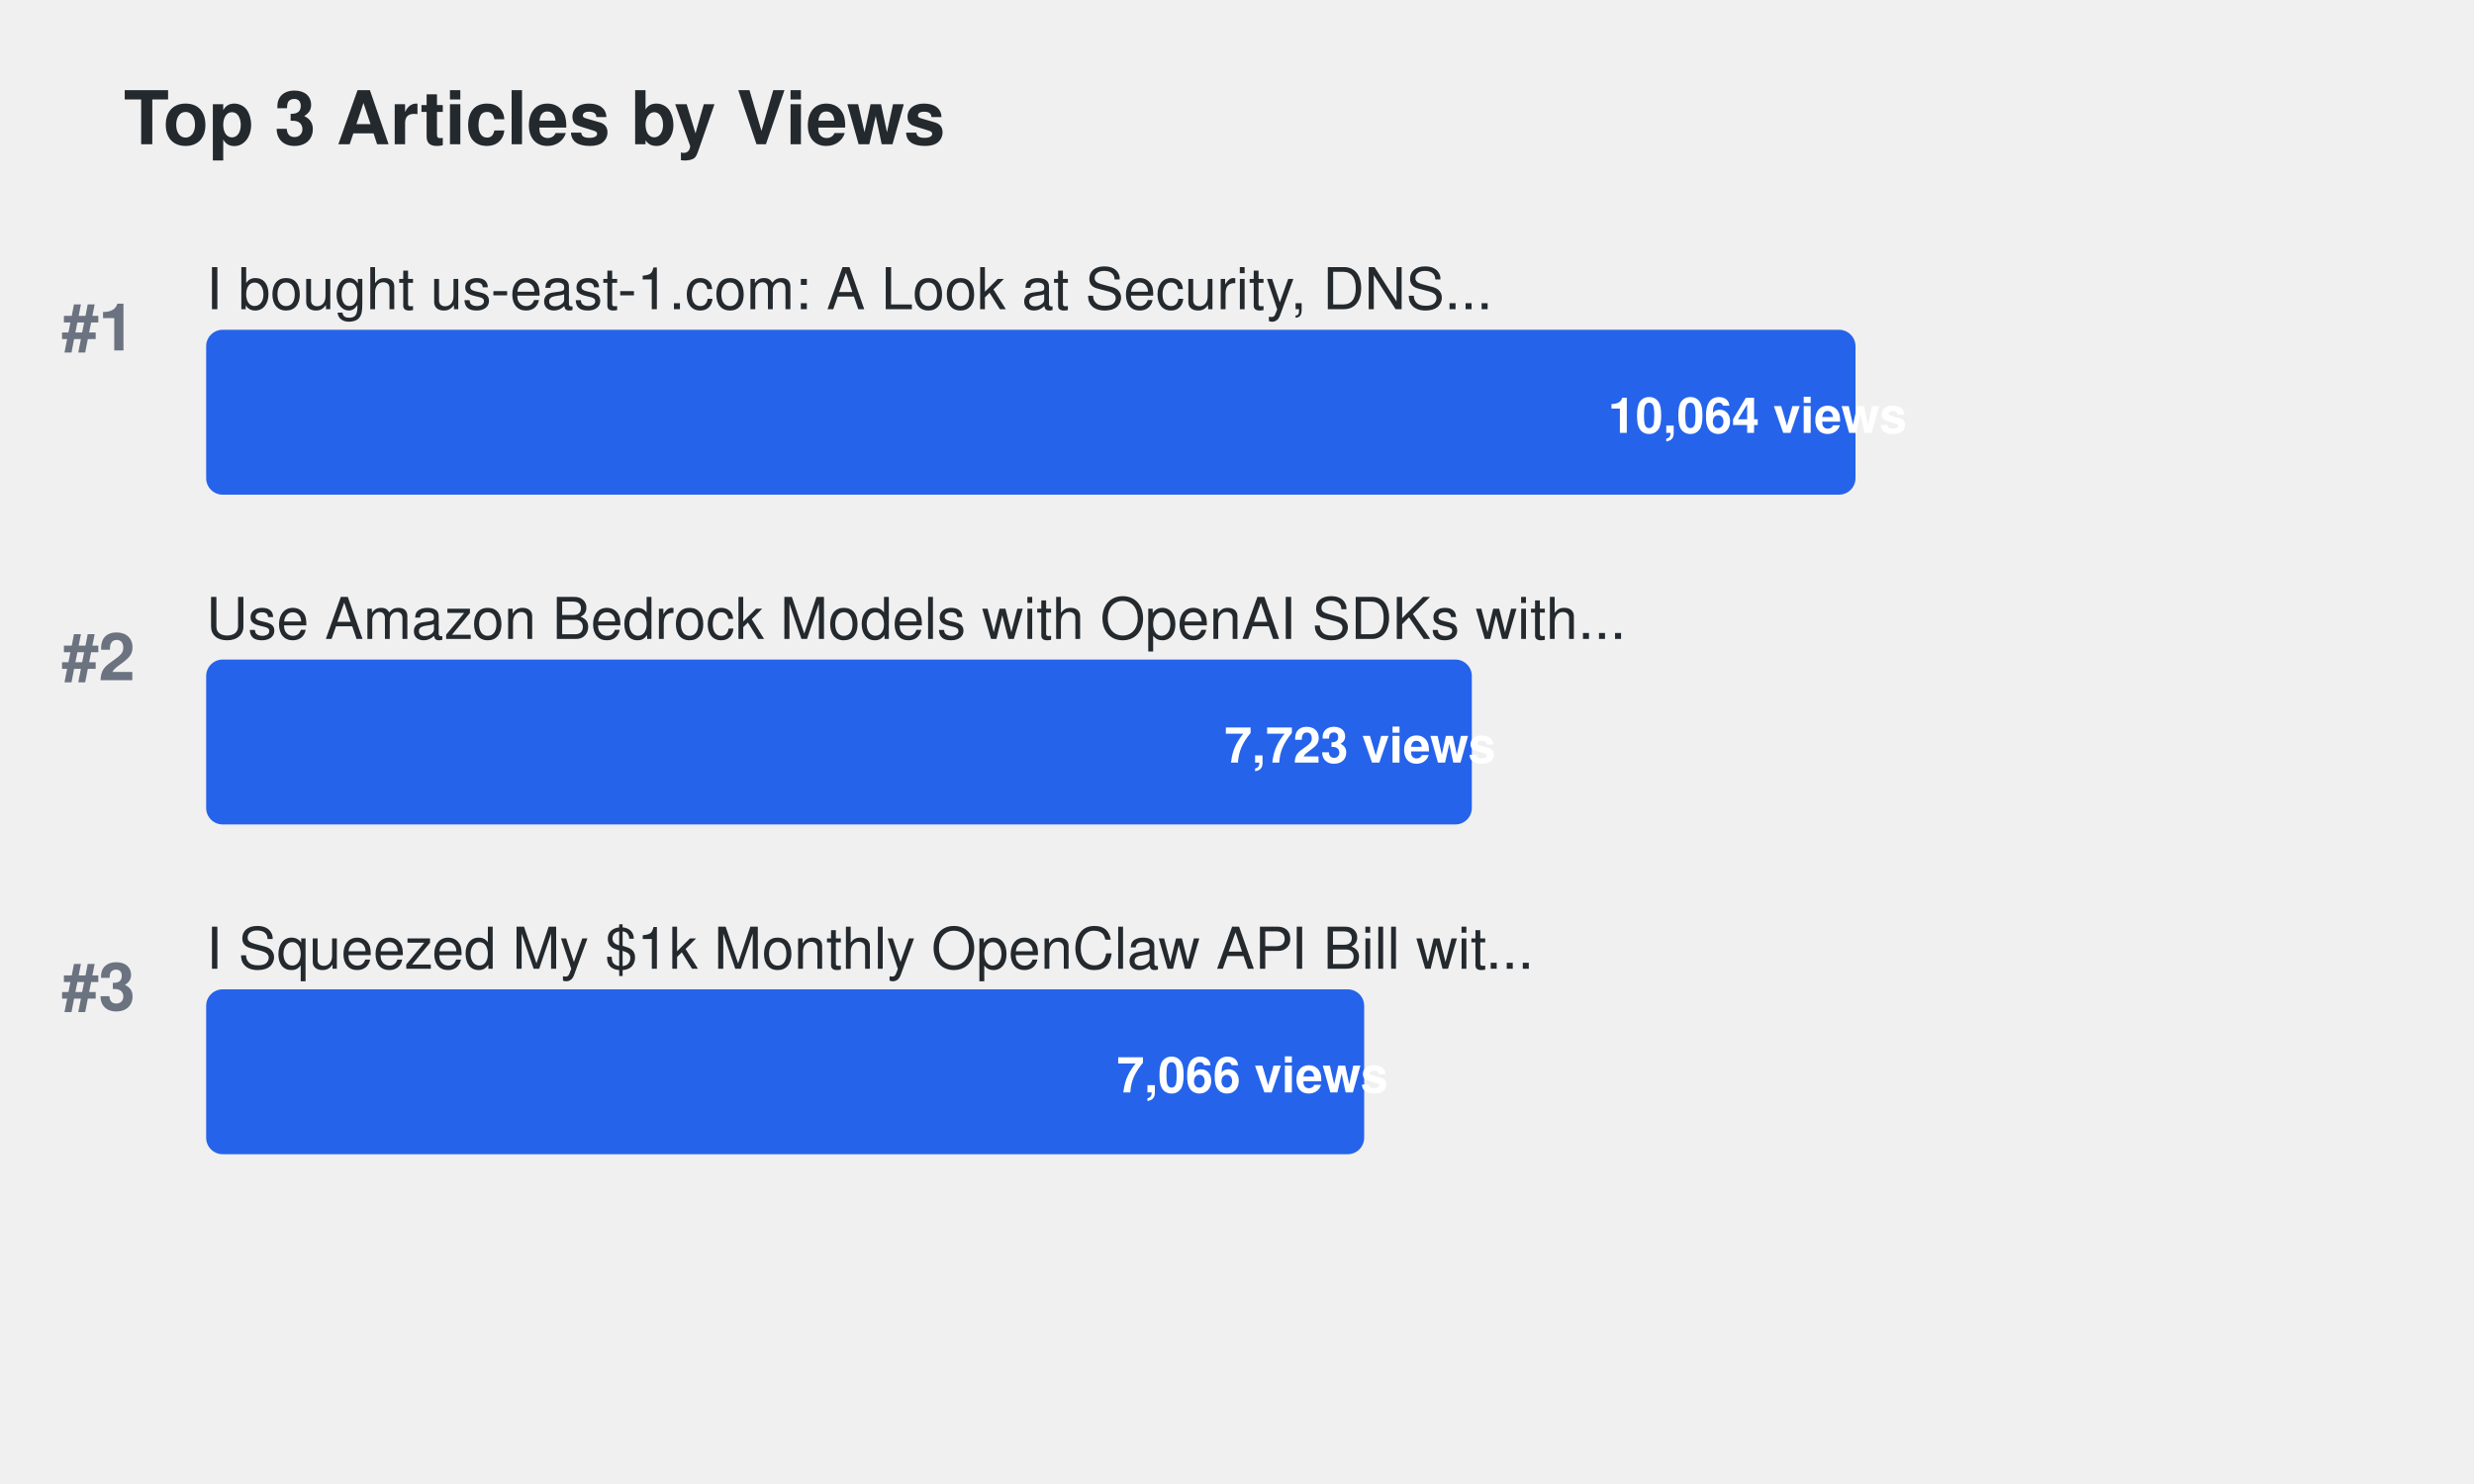
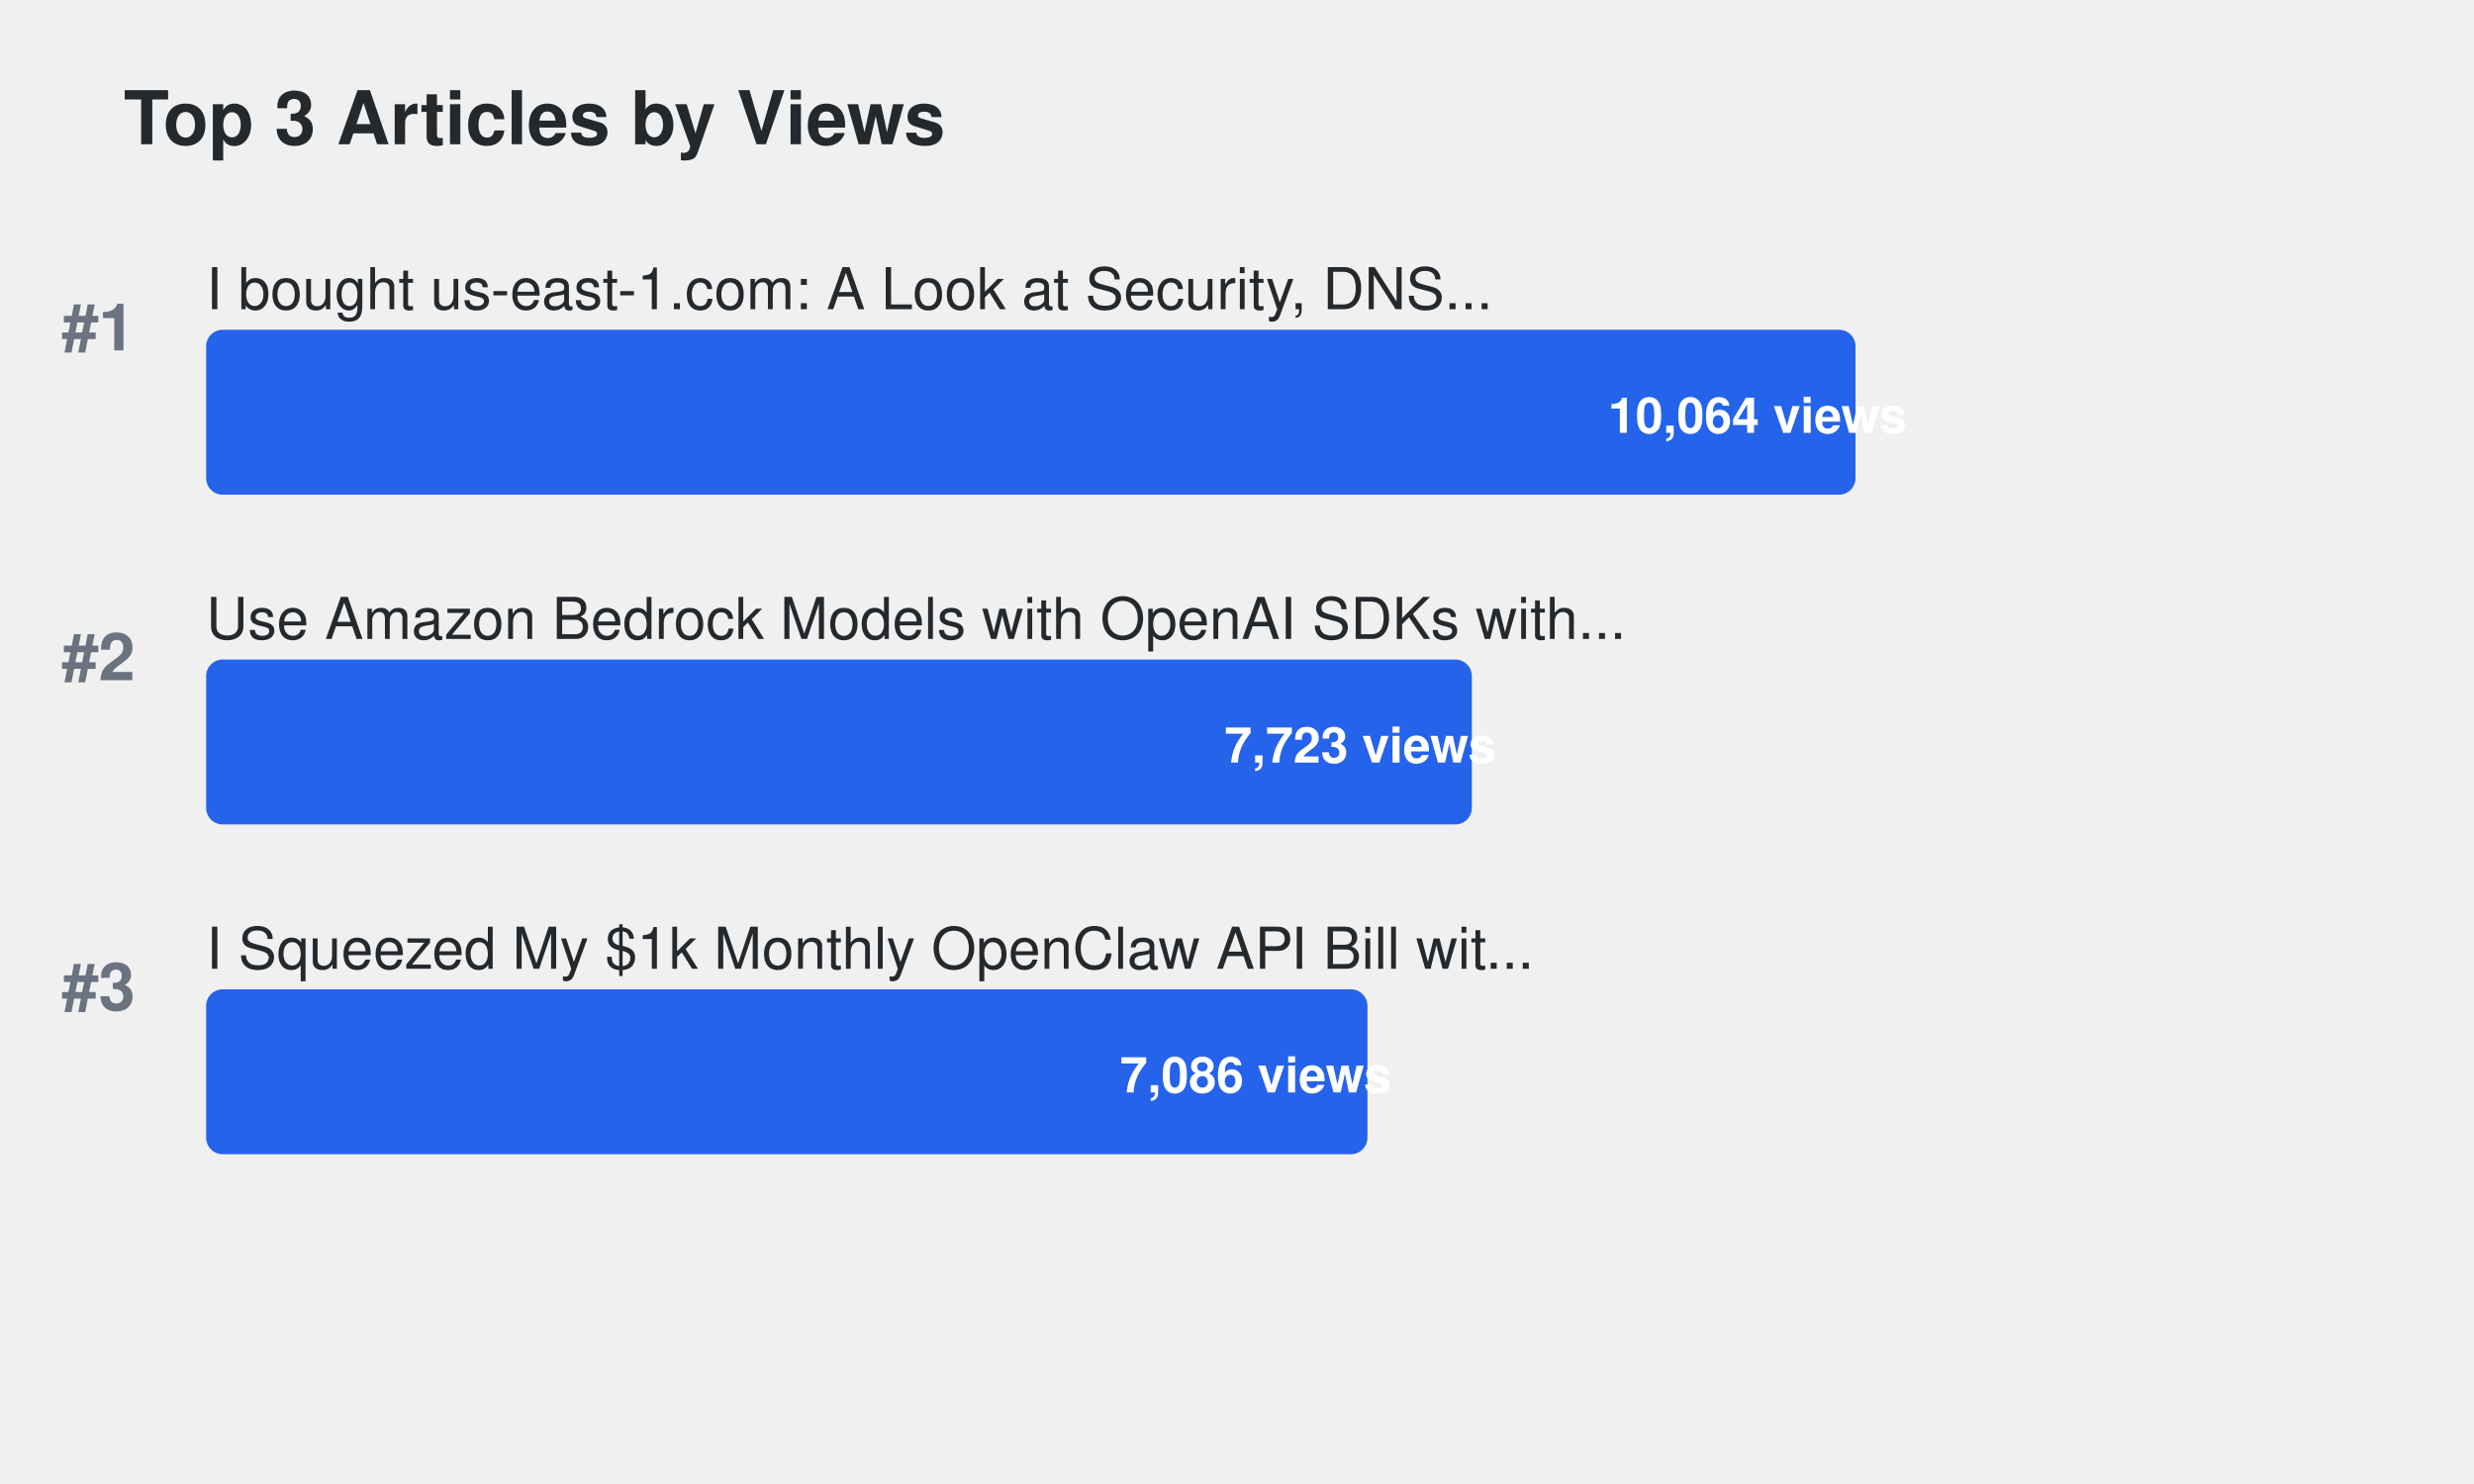
<svg xmlns="http://www.w3.org/2000/svg" width="600" height="360">
  <defs>
    <style>
.title { font-family: -apple-system, BlinkMacSystemFont, "Segoe UI", Helvetica, Arial, sans-serif; font-size: 18px; font-weight: 600; fill: #24292e; }
.article-title { font-family: -apple-system, BlinkMacSystemFont, "Segoe UI", Helvetica, Arial, sans-serif; font-size: 14px; font-weight: 500; fill: #24292e; }
.metric-value { font-family: -apple-system, BlinkMacSystemFont, "Segoe UI", Helvetica, Arial, sans-serif; font-size: 12px; font-weight: 600; fill: #ffffff; }
.rank { font-family: -apple-system, BlinkMacSystemFont, "Segoe UI", Helvetica, Arial, sans-serif; font-size: 16px; font-weight: 700; fill: #6b7280; }
.bar { rx: 4; ry: 4; }
.bar:hover { opacity: 0.8; cursor: pointer; }
a { text-decoration: none; }
a:hover .article-title { fill: #0969da; text-decoration: underline; }
a:hover .bar { opacity: 0.9; }
</style>
  </defs>
  <text x="30" y="35" class="title">Top 3 Articles by Views</text>
  <text x="15" y="85" class="rank">#1</text>
  <a href="https://dev.to/aws-builders/i-bought-us-east-1com-a-look-at-security-dns-traffic-and-protecting-aws-users-15ng" target="_blank">
    <text x="50" y="75" class="article-title">I bought us-east-1.com: A Look at Security, DNS...</text>
    <rect x="50" y="80" width="400.0" height="40" fill="#2563eb" class="bar">
</rect>
    <text x="390.0" y="105" class="metric-value" fill="#ffffff">10,064 views</text>
  </a>
  <text x="15" y="165" class="rank">#2</text>
  <a href="https://dev.to/aws-builders/use-amazon-bedrock-models-via-an-openai-api-compatible-serverless-endpoint-now-without-fixed-cost-5hf5" target="_blank">
    <text x="50" y="155" class="article-title">Use Amazon Bedrock Models with OpenAI SDKs with...</text>
    <rect x="50" y="160" width="306.955" height="40" fill="#2563eb" class="bar">
</rect>
    <text x="296.955" y="185" class="metric-value" fill="#ffffff">7,723 views</text>
  </a>
  <text x="15" y="245" class="rank">#3</text>
  <a href="https://dev.to/aws-builders/i-squeezed-my-1k-monthly-openclaw-api-bill-with-20month-in-aws-credits-heres-the-exact-setup-3gj4" target="_blank">
    <text x="50" y="235" class="article-title">I Squeezed My $1k Monthly OpenClaw API Bill wit...</text>
-     <rect x="50" y="240" width="280.843" height="40" fill="#2563eb" class="bar">
+     <rect x="50" y="240" width="281.638" height="40" fill="#2563eb" class="bar">
</rect>
-     <text x="270.843" y="265" class="metric-value" fill="#ffffff">7,066 views</text>
+     <text x="271.638" y="265" class="metric-value" fill="#ffffff">7,086 views</text>
  </a>
</svg>
